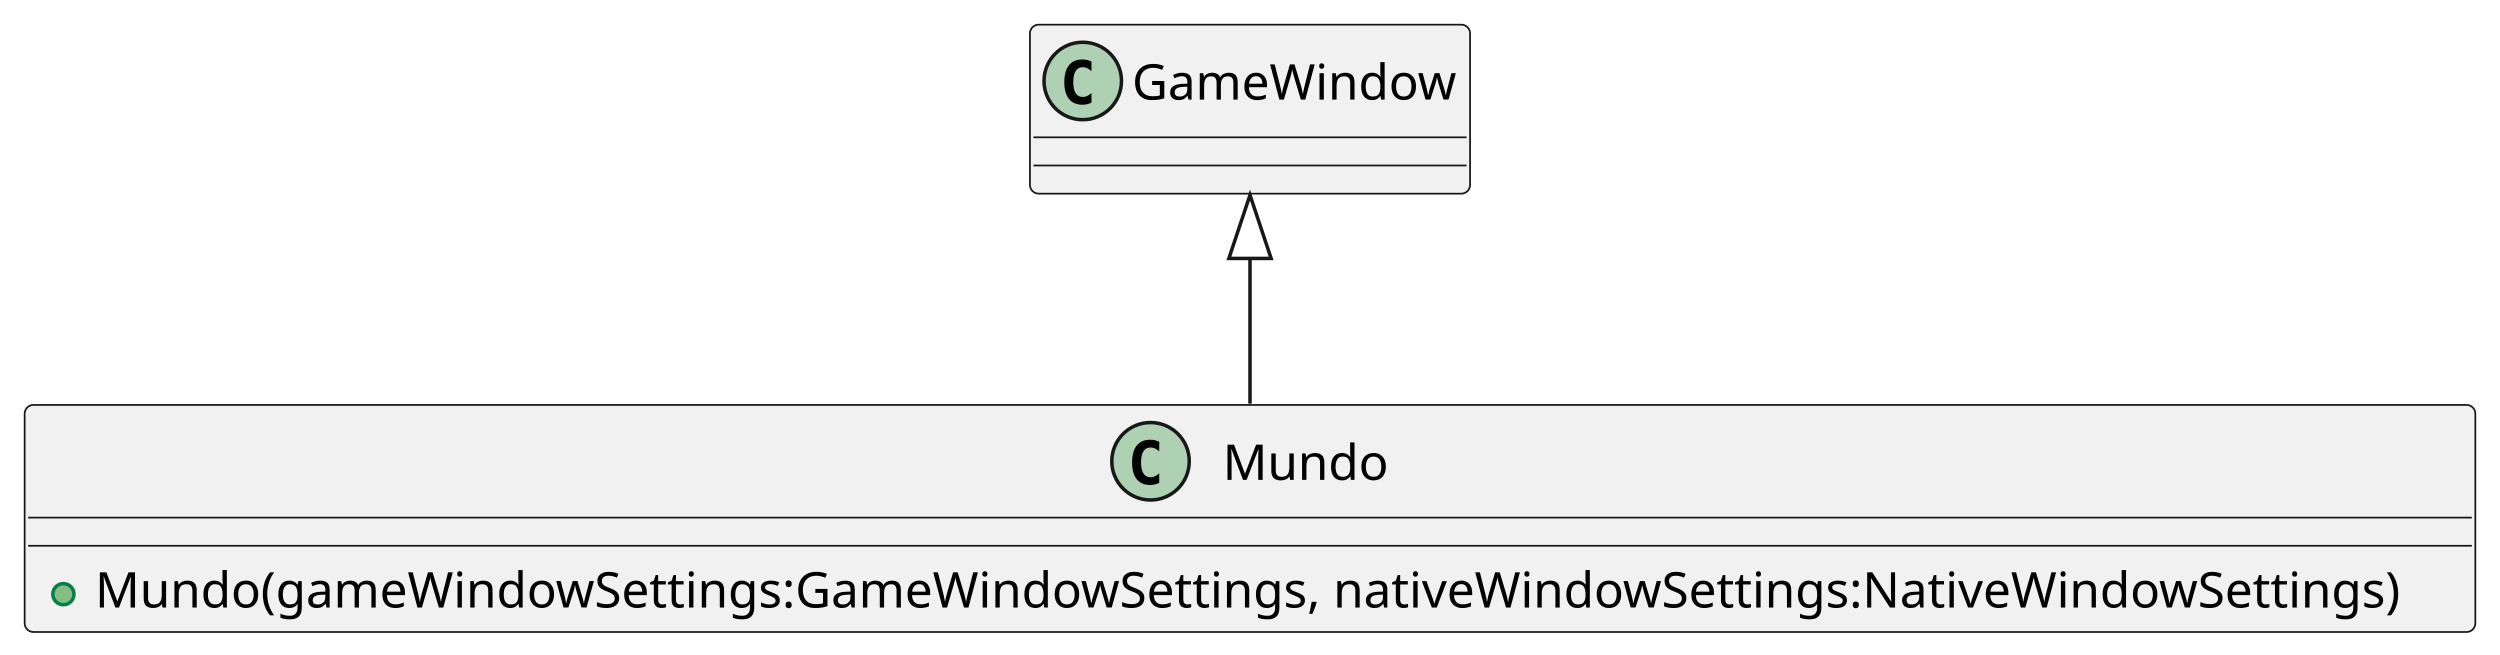
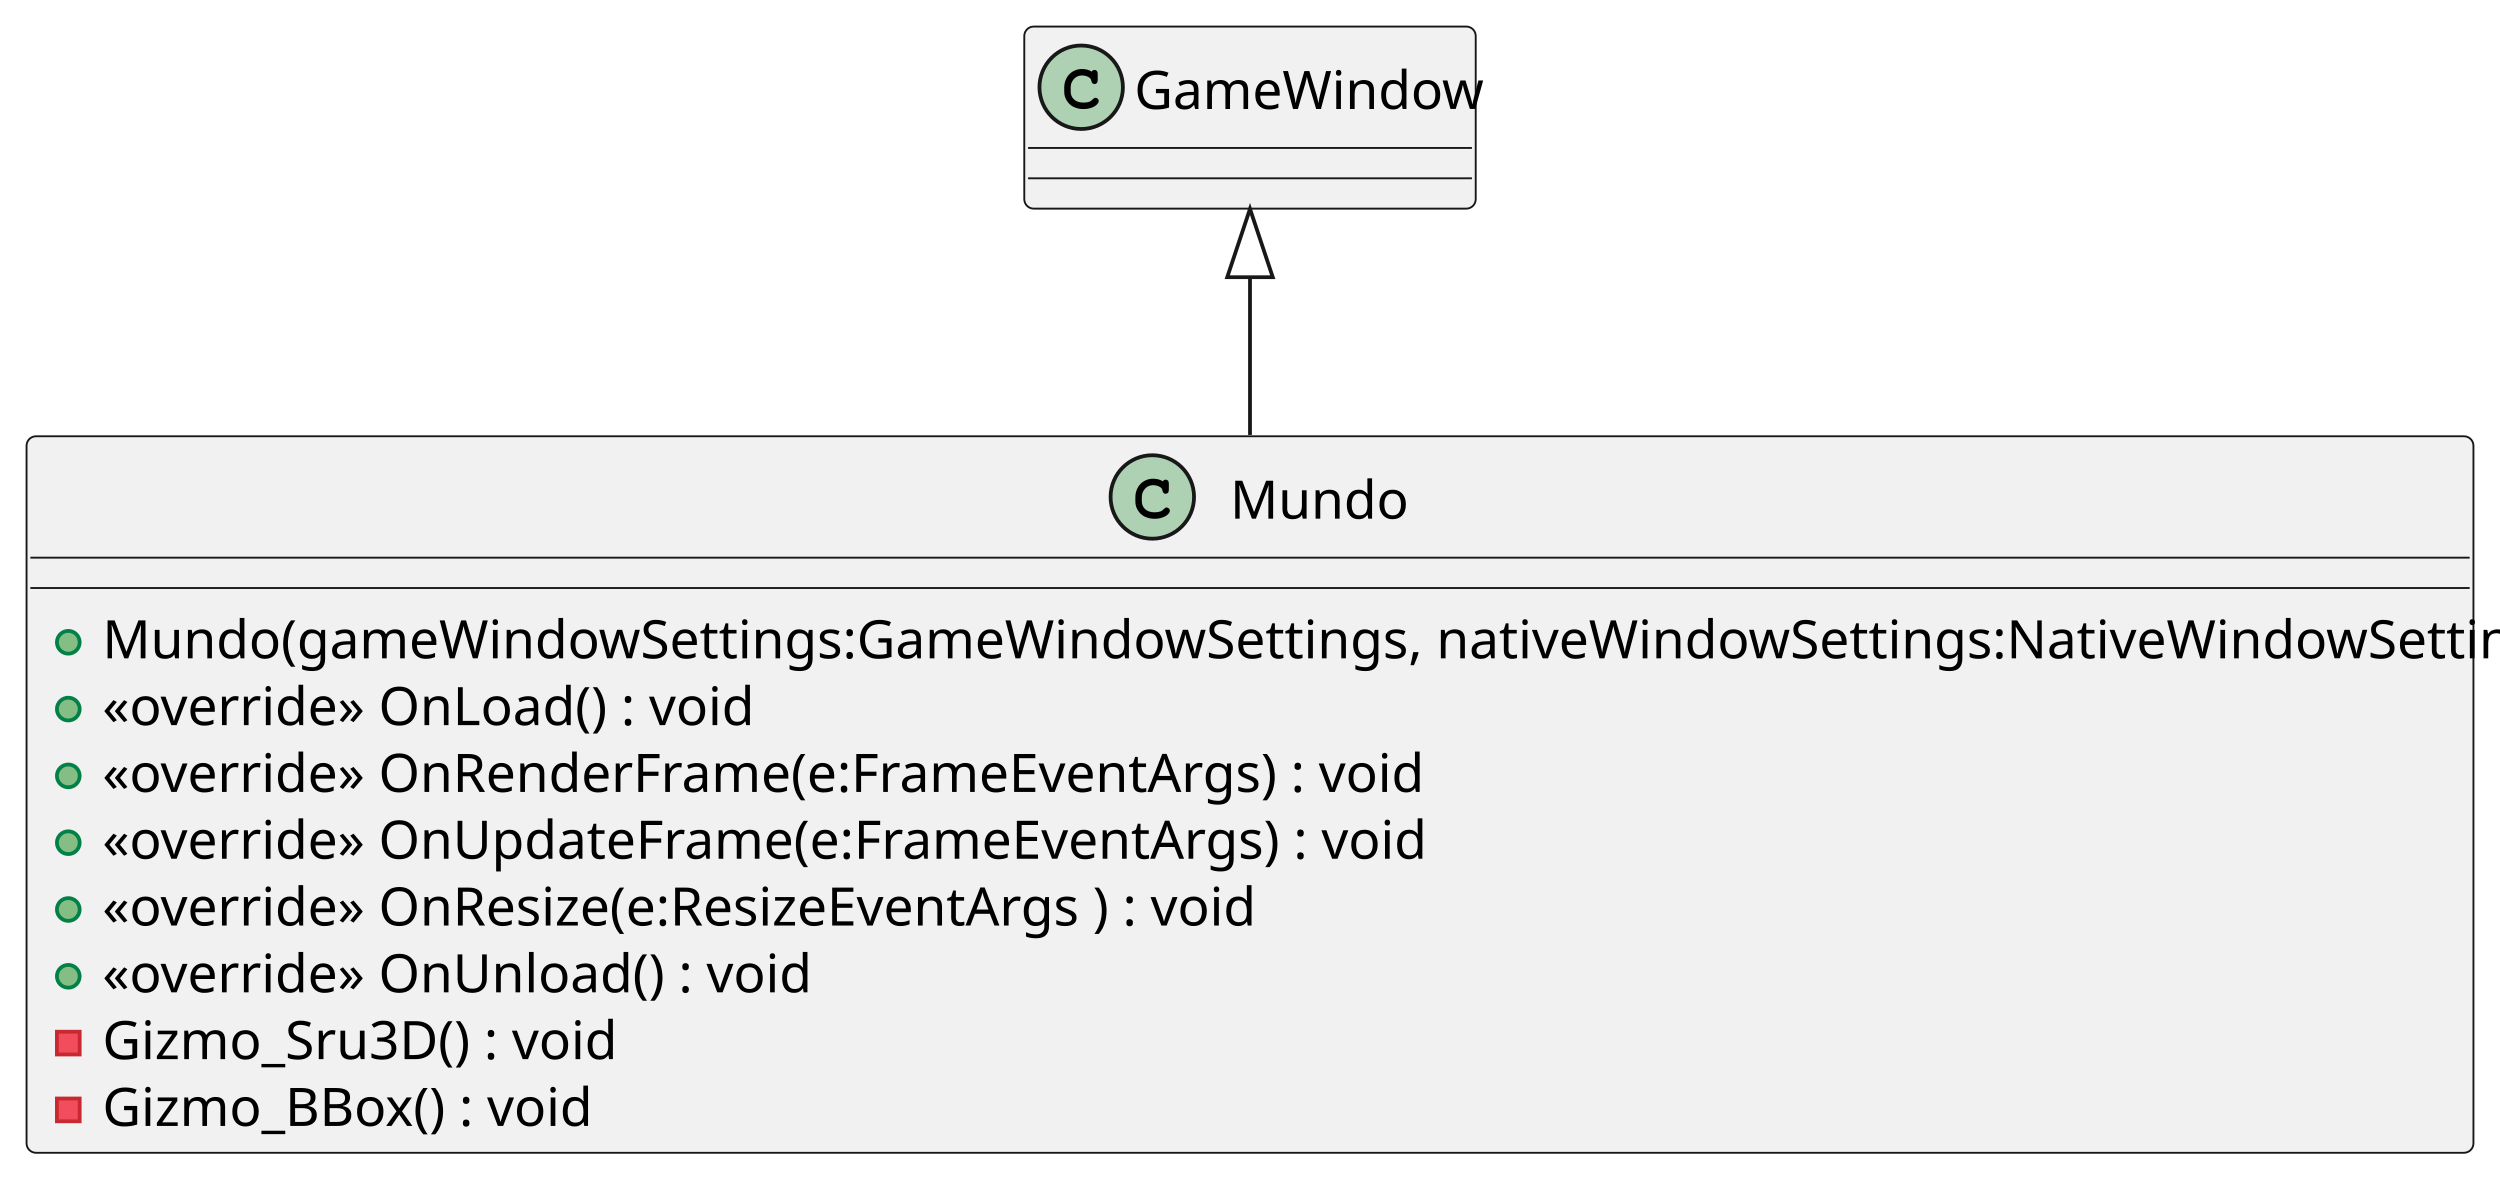
- <svg xmlns="http://www.w3.org/2000/svg" contentStyleType="text/css" height="186px" preserveAspectRatio="none" style="width:710px;height:186px;background:#FFFFFF;" version="1.1" viewBox="0 0 710 186" width="710px" zoomAndPan="magnify">
+ <svg xmlns="http://www.w3.org/2000/svg" contentStyleType="text/css" height="310px" preserveAspectRatio="none" style="width:659px;height:310px;background:#FFFFFF;" version="1.1" viewBox="0 0 659 310" width="659px" zoomAndPan="magnify">
  <defs />
  <g>
    <g id="elem_Mundo">
-       <rect codeLine="1" fill="#F1F1F1" height="64.488" id="Mundo" rx="2.5" ry="2.5" style="stroke:#181818;stroke-width:0.5;" width="696" x="7" y="115" />
-       <ellipse cx="326.75" cy="131" fill="#ADD1B2" rx="11" ry="11" style="stroke:#181818;stroke-width:1.0;" />
-       <path d="M329.223,137.143 Q328.642,137.442 328.003,137.591 Q327.364,137.741 326.658,137.741 Q324.151,137.741 322.832,136.089 Q321.512,134.437 321.512,131.316 Q321.512,128.186 322.832,126.535 Q324.151,124.883 326.658,124.883 Q327.364,124.883 328.011,125.032 Q328.659,125.182 329.223,125.481 L329.223,128.203 Q328.592,127.622 327.999,127.352 Q327.405,127.082 326.774,127.082 Q325.43,127.082 324.745,128.149 Q324.06,129.216 324.06,131.316 Q324.06,133.408 324.745,134.474 Q325.43,135.541 326.774,135.541 Q327.405,135.541 327.999,135.271 Q328.592,135.001 329.223,134.42 Z " fill="#000000" />
-       <text fill="#000000" font-family="sans-serif" font-size="14" lengthAdjust="spacing" textLength="48" x="347.25" y="136.291">Mundo</text>
-       <line style="stroke:#181818;stroke-width:0.5;" x1="8" x2="702" y1="147" y2="147" />
-       <line style="stroke:#181818;stroke-width:0.5;" x1="8" x2="702" y1="155" y2="155" />
-       <ellipse cx="18" cy="168.744" fill="#84BE84" rx="3" ry="3" style="stroke:#038048;stroke-width:1.0;" />
-       <text fill="#000000" font-family="sans-serif" font-size="14" lengthAdjust="spacing" textLength="670" x="27" y="172.535">Mundo(gameWindowSettings:GameWindowSettings, nativeWindowSettings:NativeWindowSettings)</text>
+       <rect codeLine="1" fill="#F1F1F1" height="188.875" id="Mundo" rx="2.5" ry="2.5" style="stroke:#181818;stroke-width:0.5;" width="645" x="7" y="115" />
+       <ellipse cx="303.75" cy="131" fill="#ADD1B2" rx="11" ry="11" style="stroke:#181818;stroke-width:1.0;" />
+       <path d="M306.516,126.875 Q306.672,126.656 306.859,126.547 Q307.047,126.438 307.266,126.438 Q307.641,126.438 307.875,126.695 Q308.109,126.953 308.109,127.562 L308.109,129.016 Q308.109,129.625 307.875,129.891 Q307.641,130.156 307.266,130.156 Q306.922,130.156 306.719,129.953 Q306.516,129.766 306.406,129.25 Q306.359,128.891 306.172,128.703 Q305.844,128.328 305.234,128.109 Q304.625,127.891 304,127.891 Q303.234,127.891 302.602,128.219 Q301.969,128.547 301.477,129.297 Q300.984,130.047 300.984,131.078 L300.984,132.172 Q300.984,133.406 301.875,134.227 Q302.766,135.047 304.359,135.047 Q305.297,135.047 305.953,134.797 Q306.344,134.641 306.766,134.203 Q307.031,133.938 307.18,133.859 Q307.328,133.781 307.531,133.781 Q307.859,133.781 308.117,134.039 Q308.375,134.297 308.375,134.641 Q308.375,134.984 308.031,135.391 Q307.531,135.969 306.734,136.297 Q305.656,136.75 304.359,136.75 Q302.844,136.75 301.641,136.125 Q300.656,135.625 299.969,134.555 Q299.281,133.484 299.281,132.203 L299.281,131.047 Q299.281,129.719 299.898,128.57 Q300.516,127.422 301.609,126.805 Q302.703,126.188 303.938,126.188 Q304.672,126.188 305.32,126.352 Q305.969,126.516 306.516,126.875 Z " fill="#000000" />
+       <text fill="#000000" font-family="sans-serif" font-size="14" lengthAdjust="spacing" textLength="43" x="324.25" y="136.728">Mundo</text>
+       <line style="stroke:#181818;stroke-width:0.5;" x1="8" x2="651" y1="147" y2="147" />
+       <line style="stroke:#181818;stroke-width:0.5;" x1="8" x2="651" y1="155" y2="155" />
+       <ellipse cx="18" cy="169.305" fill="#84BE84" rx="3" ry="3" style="stroke:#038048;stroke-width:1.0;" />
+       <text fill="#000000" font-family="sans-serif" font-size="14" lengthAdjust="spacing" textLength="619" x="27" y="173.533">Mundo(gameWindowSettings:GameWindowSettings, nativeWindowSettings:NativeWindowSettings)</text>
+       <ellipse cx="18" cy="186.914" fill="#84BE84" rx="3" ry="3" style="stroke:#038048;stroke-width:1.0;" />
+       <text fill="#000000" font-family="sans-serif" font-size="14" lengthAdjust="spacing" textLength="171" x="27" y="191.143">«override» OnLoad() : void</text>
+       <ellipse cx="18" cy="204.523" fill="#84BE84" rx="3" ry="3" style="stroke:#038048;stroke-width:1.0;" />
+       <text fill="#000000" font-family="sans-serif" font-size="14" lengthAdjust="spacing" textLength="345" x="27" y="208.752">«override» OnRenderFrame(e:FrameEventArgs) : void</text>
+       <ellipse cx="18" cy="222.133" fill="#84BE84" rx="3" ry="3" style="stroke:#038048;stroke-width:1.0;" />
+       <text fill="#000000" font-family="sans-serif" font-size="14" lengthAdjust="spacing" textLength="343" x="27" y="226.361">«override» OnUpdateFrame(e:FrameEventArgs) : void</text>
+       <ellipse cx="18" cy="239.742" fill="#84BE84" rx="3" ry="3" style="stroke:#038048;stroke-width:1.0;" />
+       <text fill="#000000" font-family="sans-serif" font-size="14" lengthAdjust="spacing" textLength="304" x="27" y="243.971">«override» OnResize(e:ResizeEventArgs ) : void</text>
+       <ellipse cx="18" cy="257.352" fill="#84BE84" rx="3" ry="3" style="stroke:#038048;stroke-width:1.0;" />
+       <text fill="#000000" font-family="sans-serif" font-size="14" lengthAdjust="spacing" textLength="183" x="27" y="261.58">«override» OnUnload() : void</text>
+       <rect fill="#F24D5C" height="6" style="stroke:#C82930;stroke-width:1.0;" width="6" x="15" y="271.961" />
+       <text fill="#000000" font-family="sans-serif" font-size="14" lengthAdjust="spacing" textLength="135" x="27" y="279.19">Gizmo_Sru3D() : void</text>
+       <rect fill="#F24D5C" height="6" style="stroke:#C82930;stroke-width:1.0;" width="6" x="15" y="289.57" />
+       <text fill="#000000" font-family="sans-serif" font-size="14" lengthAdjust="spacing" textLength="127" x="27" y="296.799">Gizmo_BBox() : void</text>
    </g>
    <g id="elem_GameWindow">
-       <rect fill="#F1F1F1" height="48" id="GameWindow" rx="2.5" ry="2.5" style="stroke:#181818;stroke-width:0.5;" width="125" x="292.5" y="7" />
-       <ellipse cx="307.5" cy="23" fill="#ADD1B2" rx="11" ry="11" style="stroke:#181818;stroke-width:1.0;" />
-       <path d="M309.973,29.143 Q309.392,29.442 308.753,29.591 Q308.114,29.741 307.408,29.741 Q304.901,29.741 303.582,28.089 Q302.262,26.437 302.262,23.316 Q302.262,20.186 303.582,18.535 Q304.901,16.883 307.408,16.883 Q308.114,16.883 308.761,17.032 Q309.409,17.182 309.973,17.48 L309.973,20.203 Q309.342,19.622 308.749,19.352 Q308.155,19.082 307.524,19.082 Q306.18,19.082 305.495,20.149 Q304.81,21.216 304.81,23.316 Q304.81,25.408 305.495,26.474 Q306.18,27.541 307.524,27.541 Q308.155,27.541 308.749,27.271 Q309.342,27.002 309.973,26.42 Z " fill="#000000" />
-       <text fill="#000000" font-family="sans-serif" font-size="14" lengthAdjust="spacing" textLength="93" x="321.5" y="28.291">GameWindow</text>
-       <line style="stroke:#181818;stroke-width:0.5;" x1="293.5" x2="416.5" y1="39" y2="39" />
-       <line style="stroke:#181818;stroke-width:0.5;" x1="293.5" x2="416.5" y1="47" y2="47" />
+       <rect fill="#F1F1F1" height="48" id="GameWindow" rx="2.5" ry="2.5" style="stroke:#181818;stroke-width:0.5;" width="119" x="270" y="7" />
+       <ellipse cx="285" cy="23" fill="#ADD1B2" rx="11" ry="11" style="stroke:#181818;stroke-width:1.0;" />
+       <path d="M287.766,18.875 Q287.922,18.656 288.109,18.547 Q288.297,18.438 288.516,18.438 Q288.891,18.438 289.125,18.695 Q289.359,18.953 289.359,19.562 L289.359,21.016 Q289.359,21.625 289.125,21.891 Q288.891,22.156 288.516,22.156 Q288.172,22.156 287.969,21.953 Q287.766,21.766 287.656,21.25 Q287.609,20.891 287.422,20.703 Q287.094,20.328 286.484,20.109 Q285.875,19.891 285.25,19.891 Q284.484,19.891 283.852,20.219 Q283.219,20.547 282.727,21.297 Q282.234,22.047 282.234,23.078 L282.234,24.172 Q282.234,25.406 283.125,26.227 Q284.016,27.047 285.609,27.047 Q286.547,27.047 287.203,26.797 Q287.594,26.641 288.016,26.203 Q288.281,25.938 288.43,25.859 Q288.578,25.781 288.781,25.781 Q289.109,25.781 289.367,26.039 Q289.625,26.297 289.625,26.641 Q289.625,26.984 289.281,27.391 Q288.781,27.969 287.984,28.297 Q286.906,28.75 285.609,28.75 Q284.094,28.75 282.891,28.125 Q281.906,27.625 281.219,26.555 Q280.531,25.484 280.531,24.203 L280.531,23.047 Q280.531,21.719 281.148,20.57 Q281.766,19.422 282.859,18.805 Q283.953,18.188 285.188,18.188 Q285.922,18.188 286.57,18.352 Q287.219,18.516 287.766,18.875 Z " fill="#000000" />
+       <text fill="#000000" font-family="sans-serif" font-size="14" lengthAdjust="spacing" textLength="87" x="299" y="28.729">GameWindow</text>
+       <line style="stroke:#181818;stroke-width:0.5;" x1="271" x2="388" y1="39" y2="39" />
+       <line style="stroke:#181818;stroke-width:0.5;" x1="271" x2="388" y1="47" y2="47" />
    </g>
    <g id="link_GameWindow_Mundo">
-       <path codeLine="4" d="M355,73.4 C355,90.5 355,95.89 355,114.65 " fill="none" id="GameWindow-backto-Mundo" style="stroke:#181818;stroke-width:1.0;" />
-       <polygon fill="none" points="355,55.4,349,73.4,361,73.4,355,55.4" style="stroke:#181818;stroke-width:1.0;" />
+       <path codeLine="11" d="M329.5,73.07 C329.5,88.68 329.5,92.43 329.5,114.65 " fill="none" id="GameWindow-backto-Mundo" style="stroke:#181818;stroke-width:1.0;" />
+       <polygon fill="none" points="329.5,55.07,323.5,73.07,335.5,73.07,329.5,55.07" style="stroke:#181818;stroke-width:1.0;" />
    </g>
  </g>
</svg>
